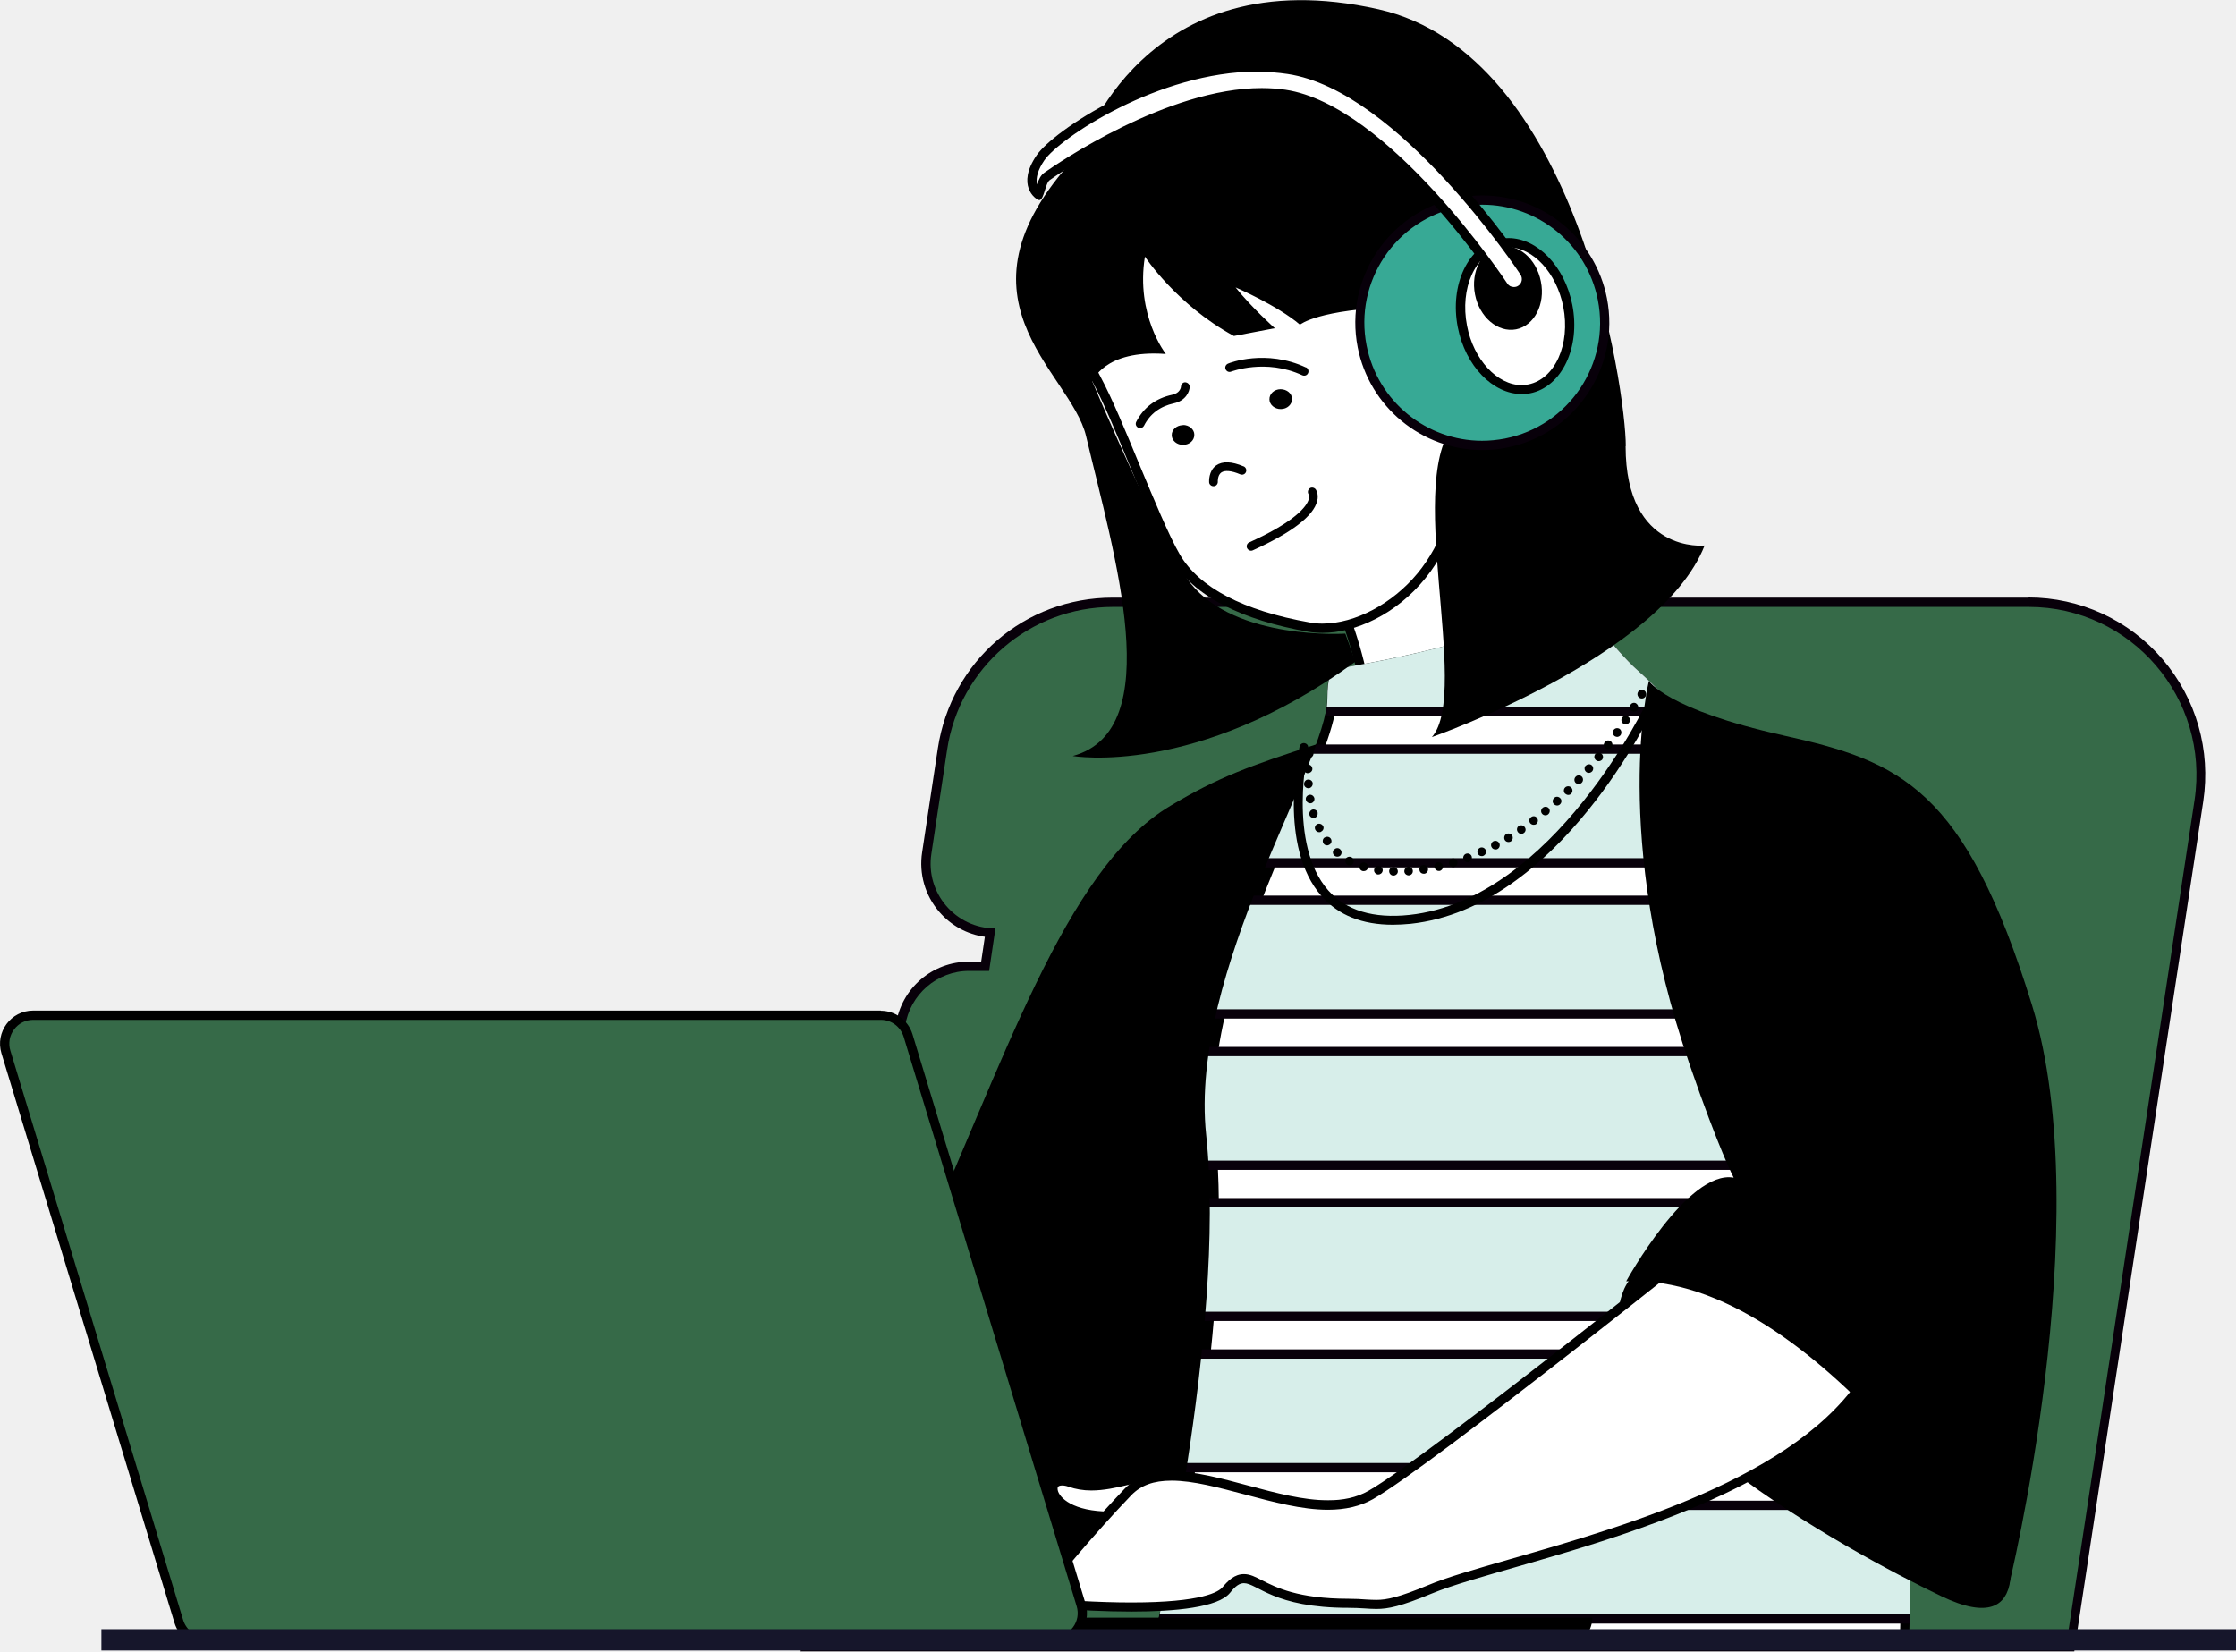
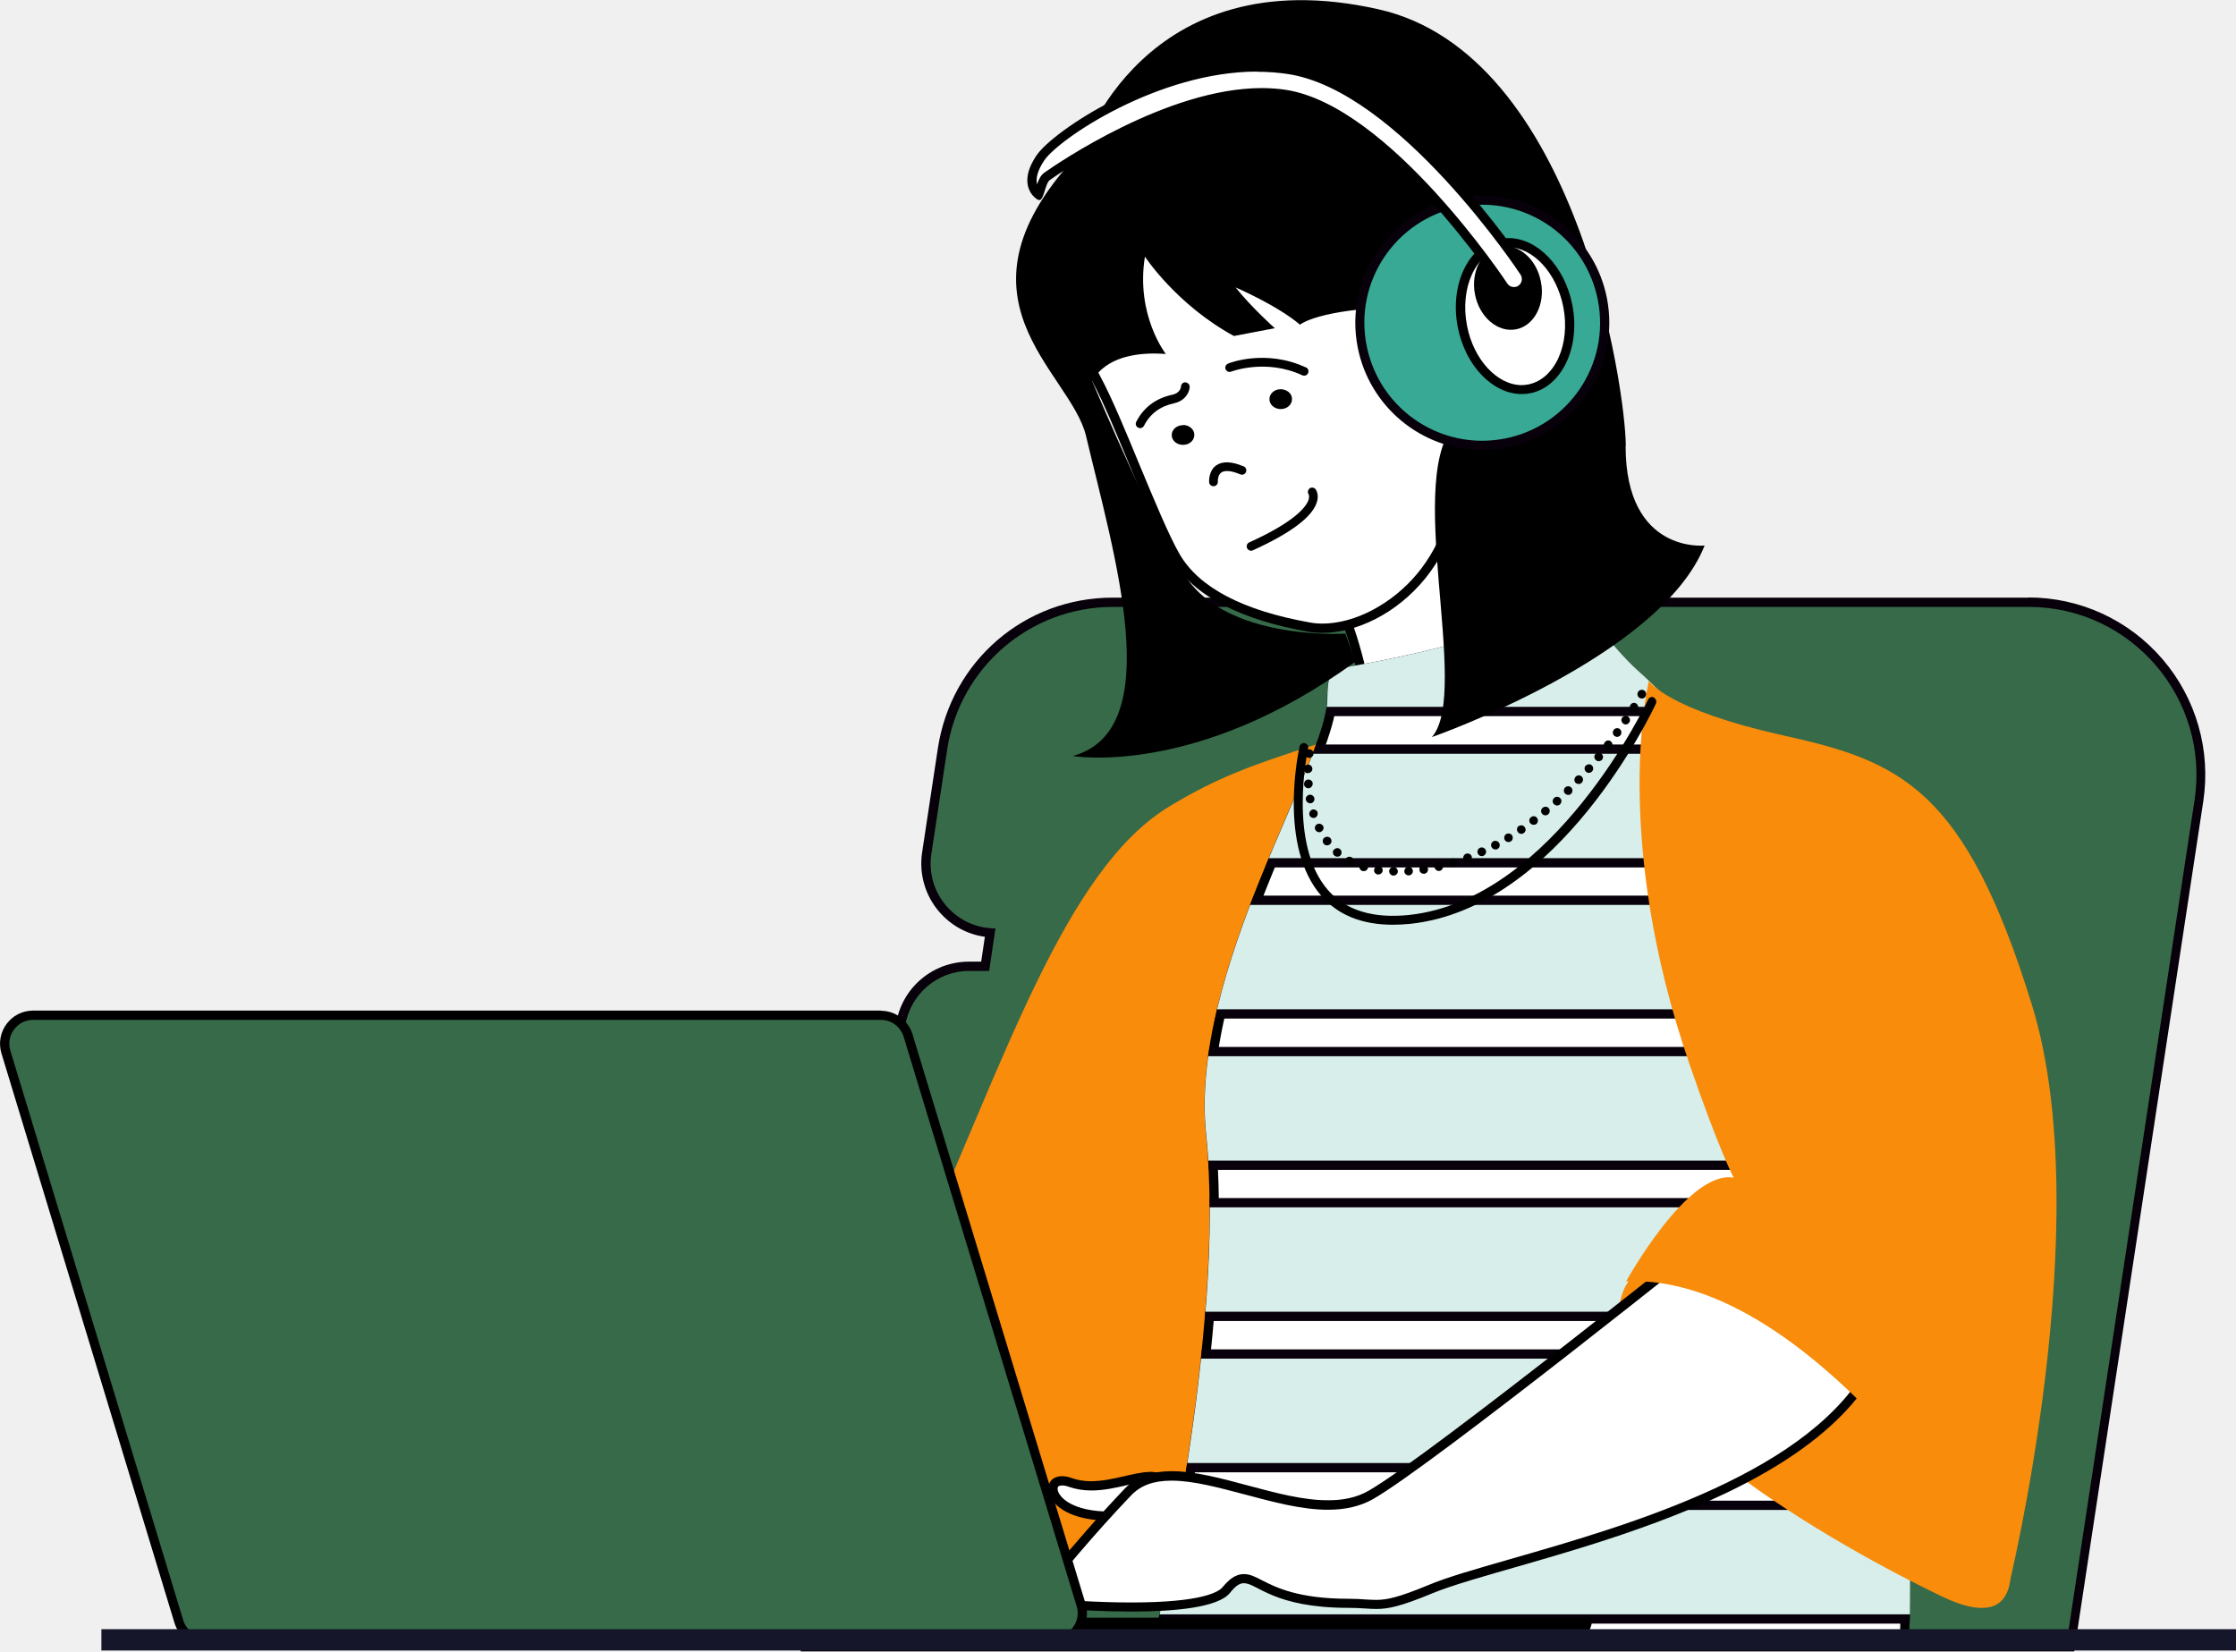
<svg xmlns="http://www.w3.org/2000/svg" width="310" height="229" viewBox="0 0 310 229" fill="none">
  <g clip-path="url(#clip0_10_3507)">
    <path d="M111.764 228.357L124.846 142.187C125.565 137.431 129.566 133.986 134.363 133.986H136.569L137.262 129.333C134.722 129.127 132.362 127.945 130.695 125.991C128.874 123.857 128.053 121.03 128.489 118.253L130.669 103.831C132.465 92.058 142.392 83.497 154.269 83.497H281.27C288.247 83.497 294.84 86.531 299.38 91.826C303.921 97.122 305.921 104.114 304.87 111.03L287.067 228.357H111.764Z" fill="#366A48" />
    <path d="M281.27 84.14C295.481 84.14 306.383 96.839 304.254 110.927L286.529 227.689H112.508L125.488 142.264C126.155 137.868 129.926 134.603 134.363 134.603H137.134L138.006 128.716C132.491 128.716 128.284 123.806 129.13 118.356L131.311 103.934C133.029 92.546 142.803 84.14 154.295 84.14H281.296H281.27ZM281.27 82.854H154.269C142.059 82.854 131.875 91.646 130.028 103.729L127.848 118.15C127.386 121.132 128.258 124.14 130.208 126.402C131.849 128.305 134.081 129.539 136.544 129.873L136.031 133.318H134.363C129.259 133.318 124.975 136.994 124.205 142.058L111.225 227.483L110.995 228.948H287.58L287.734 227.869L305.46 111.107C306.537 104.011 304.485 96.839 299.816 91.389C295.148 85.939 288.376 82.829 281.219 82.829L281.27 82.854Z" fill="#08000A" />
-     <path d="M182.434 103.215C173.354 106.145 168.89 107.739 162.247 111.724C147.497 120.516 139.083 147.791 126.796 174.809L69.849 188.64C69.849 188.64 75.621 205.889 70.157 222.291C70.157 222.291 134.44 230.466 151.704 219.591C171.096 207.38 184.23 161.262 187.18 156.583C198.261 138.999 196.851 98.562 182.46 103.215H182.434Z" fill="black" />
+     <path d="M182.434 103.215C173.354 106.145 168.89 107.739 162.247 111.724C147.497 120.516 139.083 147.791 126.796 174.809L69.849 188.64C69.849 188.64 75.621 205.889 70.157 222.291C70.157 222.291 134.44 230.466 151.704 219.591C171.096 207.38 184.23 161.262 187.18 156.583C198.261 138.999 196.851 98.562 182.46 103.215H182.434Z" fill="#F98C0B" />
    <path d="M193.08 102.88C191.464 102.88 190.232 102.726 189.565 102.623C190.335 95.502 186.949 86.531 186.205 84.705L201.904 61.723C206.521 75.399 214.832 89.41 216.397 91.981C207.599 101.441 198.03 102.88 193.08 102.88Z" fill="white" />
    <path d="M201.699 63.137C206.188 75.862 213.575 88.562 215.576 91.904C207.034 100.875 197.851 102.238 193.054 102.238C191.874 102.238 190.899 102.161 190.232 102.084C190.745 95.271 187.821 87.148 186.898 84.783L201.699 63.137ZM202.083 60.284L185.461 84.603C185.461 84.603 189.976 95.323 188.822 103.138C188.822 103.138 190.412 103.523 193.054 103.523C198.467 103.523 208.214 101.929 217.167 92.058C217.167 92.058 207.06 75.811 202.083 60.284Z" fill="black" />
    <path d="M160.579 227.663C161.939 221.596 170.506 182.213 167.864 157.251C166.325 142.804 173.713 125.631 179.1 113.086C182.203 105.862 184.64 100.181 184.64 96.916C184.64 93.651 185.256 93.009 185.512 93.009C185.615 93.009 185.743 93.086 185.769 93.112L185.974 93.266H186.256C187.257 93.086 210.035 89.384 217.808 83.291C219.219 85.117 223.913 91.029 226.555 93.369C266.392 128.768 264.314 219.308 264.058 227.663H160.579Z" fill="white" />
    <path d="M217.68 84.166C219.424 86.402 223.657 91.646 226.119 93.832C264.93 128.305 263.75 215.607 263.417 226.995H161.374C163.17 218.871 171.045 181.313 168.48 157.148C166.966 142.881 174.328 125.786 179.69 113.318C182.819 106.042 185.282 100.284 185.282 96.891C185.282 95.065 185.487 94.191 185.641 93.806L185.795 93.934L186.359 93.857C187.334 93.703 209.343 90.13 217.68 84.191V84.166ZM217.911 82.366C210.779 88.639 186.154 92.572 186.154 92.572C186.154 92.572 185.872 92.34 185.513 92.34C184.871 92.34 183.999 93.034 183.999 96.891C183.999 105.657 164.812 134.577 167.197 157.303C170.07 184.475 159.758 228.28 159.758 228.28H264.648C264.648 228.28 269.265 130.439 226.966 92.855C223.913 90.13 217.885 82.34 217.885 82.34L217.911 82.366Z" fill="black" />
    <mask id="mask0_10_3507" style="mask-type:luminance" maskUnits="userSpaceOnUse" x="159" y="82" width="106" height="147">
      <path d="M186.154 92.572C186.154 92.572 210.754 88.639 217.911 82.366C217.911 82.366 223.939 90.181 226.991 92.88C269.291 130.464 264.673 228.306 264.673 228.306H159.784C159.784 228.306 170.096 184.501 167.223 157.328C164.812 134.603 184.025 105.683 184.025 96.916C184.025 90.875 186.179 92.598 186.179 92.598L186.154 92.572Z" fill="white" />
    </mask>
    <g mask="url(#mask0_10_3507)">
      <path d="M269.47 208.691H150.498V224.45H269.47V208.691Z" fill="#D7EEEA" />
      <path d="M268.829 209.334V223.807H151.139V209.334H268.829ZM270.112 208.049H149.857V225.093H270.112V208.049Z" fill="#08000A" />
      <path d="M269.47 187.714H150.498V203.473H269.47V187.714Z" fill="#D7EEEA" />
      <path d="M268.829 188.357V202.83H151.139V188.357H268.829ZM270.112 187.072H149.857V204.116H270.112V187.072Z" fill="#08000A" />
      <path d="M269.47 166.737H150.498V182.496H269.47V166.737Z" fill="#D7EEEA" />
      <path d="M268.829 167.38V181.853H151.139V167.38H268.829ZM270.112 166.095H149.857V183.139H270.112V166.095Z" fill="#08000A" />
      <path d="M269.47 145.786H150.498V161.545H269.47V145.786Z" fill="#D7EEEA" />
      <path d="M268.829 146.429V160.902H151.139V146.429H268.829ZM270.112 145.144H149.857V162.187H270.112V145.144Z" fill="#08000A" />
      <path d="M269.47 124.809H150.498V140.568H269.47V124.809Z" fill="#D7EEEA" />
      <path d="M268.829 125.452V139.925H151.139V125.452H268.829ZM270.112 124.167H149.857V141.21H270.112V124.167Z" fill="#08000A" />
      <path d="M269.47 103.857H150.498V119.616H269.47V103.857Z" fill="#D7EEEA" />
      <path d="M268.829 104.5V118.973H151.139V104.5H268.829ZM270.112 103.215H149.857V120.259H270.112V103.215Z" fill="#08000A" />
      <path d="M269.47 82.88H150.498V98.639H269.47V82.88Z" fill="#D7EEEA" />
      <path d="M268.829 83.523V97.996H151.139V83.523H268.829ZM270.112 82.238H149.857V99.282H270.112V82.238Z" fill="#08000A" />
    </g>
-     <path d="M224.914 179.359C219.501 195.041 255.875 214.912 269.137 221.288C282.399 227.663 278.731 213.55 276.781 209.463C271.24 197.92 230.326 163.678 224.914 179.359Z" fill="black" />
+     <path d="M224.914 179.359C219.501 195.041 255.875 214.912 269.137 221.288C282.399 227.663 278.731 213.55 276.781 209.463C271.24 197.92 230.326 163.678 224.914 179.359Z" fill="#F98C0B" />
    <path d="M154.089 210.183C153.73 210.183 153.371 210.183 152.986 210.157C147.83 209.9 145.932 207.689 145.983 206.352C145.983 205.684 146.471 205.298 147.266 205.298C147.599 205.298 147.984 205.375 148.369 205.504C149.267 205.812 150.216 205.967 151.293 205.967C152.961 205.967 154.628 205.581 156.116 205.247C157.347 204.964 158.527 204.707 159.476 204.707C160.117 204.707 160.631 204.836 160.99 205.067C161.58 205.453 161.81 206.198 161.554 206.995C161.092 208.537 158.886 210.183 154.064 210.183H154.089Z" fill="white" />
    <path d="M159.476 205.35C159.989 205.35 160.374 205.427 160.656 205.607C160.99 205.838 161.118 206.301 160.964 206.815C160.579 208.075 158.553 209.54 154.089 209.54C153.756 209.54 153.397 209.54 153.012 209.54C148.164 209.309 146.599 207.278 146.625 206.378C146.625 206.249 146.625 205.941 147.266 205.941C147.522 205.941 147.83 205.992 148.164 206.121C149.139 206.455 150.165 206.635 151.293 206.635C153.038 206.635 154.756 206.249 156.27 205.889C157.475 205.607 158.604 205.35 159.502 205.35H159.476ZM159.476 204.064C157.244 204.064 154.243 205.35 151.268 205.35C150.344 205.35 149.446 205.221 148.574 204.913C148.087 204.733 147.651 204.656 147.24 204.656C143.906 204.656 144.419 210.414 152.935 210.8C153.32 210.8 153.705 210.825 154.064 210.825C162.529 210.825 163.426 205.915 161.323 204.527C160.784 204.193 160.169 204.064 159.45 204.039L159.476 204.064Z" fill="black" />
    <path d="M156.86 222.779C151.293 222.779 145.598 222.29 143.213 222.059C145.137 219.643 150.601 212.882 156.398 206.815C157.834 205.324 159.809 204.578 162.452 204.578C165.53 204.578 169.07 205.529 172.815 206.532C176.637 207.56 180.587 208.614 184.127 208.614C186.462 208.614 188.385 208.151 190.027 207.226C198.313 202.522 239.15 169.771 240.894 168.382C242.28 167.585 243.87 167.148 245.537 167.148C250.18 167.148 255.234 170.516 258.414 175.709C261.236 180.311 261.775 185.246 259.902 188.922C251.899 204.604 226.427 211.93 209.574 216.763C204.854 218.126 200.801 219.283 198.236 220.362C194.003 222.111 192.361 222.445 190.822 222.445C190.361 222.445 189.899 222.419 189.386 222.368C188.719 222.316 187.949 222.265 186.975 222.265C179.818 222.265 176.637 220.619 174.739 219.643C173.841 219.18 173.2 218.846 172.481 218.846C171.635 218.846 170.942 219.308 170.044 220.414C169.326 221.288 166.684 222.779 156.885 222.779H156.86Z" fill="white" />
    <path d="M245.537 167.791C249.898 167.791 254.849 171.107 257.876 176.043C260.569 180.439 261.108 185.143 259.338 188.614C251.463 204.064 226.145 211.339 209.394 216.146C204.674 217.509 200.57 218.666 197.979 219.771C193.875 221.468 192.259 221.802 190.822 221.802C190.361 221.802 189.925 221.776 189.412 221.751C188.719 221.699 187.949 221.648 186.949 221.648C179.972 221.648 176.868 220.054 174.995 219.103C174.046 218.614 173.328 218.229 172.456 218.229C171.148 218.229 170.25 219.154 169.506 220.028C168.993 220.671 166.736 222.162 156.834 222.162C152.063 222.162 147.189 221.802 144.419 221.571C146.779 218.64 151.652 212.702 156.834 207.303C158.168 205.915 159.938 205.272 162.426 205.272C165.427 205.272 168.916 206.223 172.635 207.2C176.483 208.229 180.485 209.308 184.102 209.308C186.539 209.308 188.591 208.82 190.335 207.843C198.569 203.164 238.611 171.082 241.202 168.999C242.536 168.228 243.998 167.842 245.537 167.842V167.791ZM245.537 166.506C243.819 166.506 242.1 166.943 240.484 167.894C240.484 167.894 198.056 201.956 189.719 206.686C188.052 207.637 186.154 207.997 184.127 207.997C177.304 207.997 168.89 203.961 162.452 203.961C159.887 203.961 157.655 204.604 155.936 206.378C148.651 214.013 141.982 222.599 141.982 222.599C141.982 222.599 149.498 223.421 156.86 223.421C162.913 223.421 168.89 222.856 170.532 220.825C171.302 219.848 171.866 219.488 172.456 219.488C174.303 219.488 176.56 222.907 186.949 222.907C188.668 222.907 189.719 223.062 190.822 223.062C192.464 223.062 194.208 222.702 198.492 220.928C209.83 216.223 250.026 209.72 260.492 189.179C265.11 180.131 255.234 166.48 245.563 166.48L245.537 166.506Z" fill="black" />
    <path d="M183.332 87.122C182.691 87.122 182.075 87.07 181.511 86.967C172.045 85.271 165.812 82.006 163.016 77.25C161.477 74.602 159.373 69.564 157.373 64.679C155.5 60.155 153.576 55.45 152.011 52.571C150.395 49.563 148.035 43.702 150.447 38.304C152.55 33.625 157.783 30.283 166.043 28.329C169.275 27.558 172.353 27.172 175.123 27.172C192.541 27.172 195.029 41.903 195.132 42.545L195.234 43.214L195.901 43.085C196.491 42.957 197.056 42.905 197.594 42.905C201.468 42.905 204.264 46.093 204.854 51.183C205.367 55.553 201.852 57.79 201.827 57.79L201.442 58.021L201.545 58.458C203.648 69.049 200.262 75.965 197.056 79.872C193.464 84.268 188.078 87.096 183.358 87.096L183.332 87.122Z" fill="white" />
    <path d="M175.124 27.841C191.951 27.841 194.414 42.057 194.491 42.674L194.696 44.011L196.03 43.728C196.568 43.625 197.081 43.548 197.594 43.548C201.801 43.548 203.776 47.533 204.213 51.26C204.674 55.168 201.596 57.173 201.468 57.25L200.724 57.713L200.903 58.587C202.956 68.947 199.672 75.656 196.543 79.461C193.054 83.703 187.872 86.453 183.332 86.453C182.742 86.453 182.152 86.402 181.613 86.299C172.328 84.654 166.274 81.466 163.58 76.89C162.067 74.294 159.989 69.255 157.963 64.397C156.09 59.846 154.141 55.142 152.576 52.237C151.011 49.332 148.728 43.676 151.037 38.535C153.063 34.062 158.142 30.823 166.197 28.921C169.403 28.175 172.404 27.789 175.124 27.789V27.841ZM175.124 26.555C172.404 26.555 169.352 26.915 165.889 27.712C144.162 32.828 148.01 46.504 151.447 52.88C154.654 58.818 159.45 72.417 162.452 77.559C165.479 82.7 172.225 85.965 181.383 87.585C181.998 87.687 182.665 87.739 183.332 87.739C192.567 87.739 205.931 77.327 202.16 58.33C202.16 58.33 206.059 55.913 205.495 51.08C204.879 45.939 202.006 42.237 197.594 42.237C197.004 42.237 196.414 42.314 195.773 42.443C195.773 42.443 193.311 26.53 175.124 26.53V26.555Z" fill="black" />
    <path d="M181.075 50.952C175.509 48.355 170.455 50.309 170.25 50.412C169.942 50.541 169.788 50.9 169.916 51.183C170.045 51.492 170.378 51.646 170.686 51.517C170.737 51.517 175.457 49.666 180.562 52.032C180.639 52.057 180.716 52.083 180.818 52.083C181.049 52.083 181.254 51.954 181.357 51.723C181.485 51.414 181.357 51.08 181.075 50.926V50.952Z" fill="black" />
    <path d="M164.376 53.008C164.042 52.957 163.76 53.24 163.734 53.574C163.734 53.677 163.632 54.499 162.503 54.731C160.246 55.219 158.553 56.479 157.527 58.484C157.373 58.793 157.501 59.127 157.783 59.281C157.886 59.333 157.963 59.358 158.065 59.358C158.27 59.358 158.501 59.23 158.604 59.024C159.45 57.353 160.861 56.325 162.759 55.913C164.401 55.553 164.914 54.294 164.94 53.651C164.94 53.317 164.709 53.06 164.376 53.008Z" fill="black" />
    <path d="M181.562 67.713C181.306 67.919 181.254 68.278 181.434 68.535C181.434 68.535 181.562 68.767 181.434 69.255C181.126 70.207 179.664 72.263 173.2 75.194C172.892 75.322 172.764 75.682 172.892 75.991C172.995 76.196 173.2 76.35 173.431 76.35C173.508 76.35 173.61 76.35 173.687 76.299C179.074 73.857 182.101 71.543 182.614 69.461C182.87 68.484 182.434 67.893 182.409 67.841C182.203 67.584 181.819 67.507 181.562 67.713Z" fill="black" />
    <path d="M172.405 64.654C170.763 63.96 169.48 63.908 168.608 64.525C167.531 65.297 167.633 66.788 167.633 66.839C167.633 67.147 167.916 67.405 168.223 67.405C168.223 67.405 168.223 67.405 168.275 67.405C168.608 67.405 168.865 67.096 168.839 66.762C168.839 66.762 168.788 65.888 169.327 65.502C169.814 65.168 170.737 65.245 171.943 65.759C172.251 65.888 172.61 65.759 172.738 65.451C172.866 65.142 172.738 64.808 172.43 64.654H172.405Z" fill="black" />
    <path d="M225.401 61.852C225.401 54.191 218.706 7.481 191.105 1.285C158.476 -6.041 149.934 20.9 149.934 20.9C130.259 41.312 148.42 51.337 150.575 60.464C154.448 76.865 161.939 101.209 148.728 104.808C148.728 104.808 165.812 107.816 187.924 91.724L186.513 87.842C186.513 87.842 171.43 88.819 165.068 80.875C161.195 76.042 151.447 52.906 151.447 52.906C151.447 52.906 153.012 48.432 161.631 49.075C161.631 49.075 157.424 43.702 158.732 35.579C158.732 35.579 163.093 42.237 171.071 46.582L176.74 45.502C176.74 45.502 173.585 42.7 171.302 39.846C171.302 39.846 177.099 42.34 180.228 45.013C180.228 45.013 182.716 42.854 194.183 42.545C194.516 42.545 191.515 35.605 191.874 35.579C192.054 35.579 195.568 42.52 195.748 42.494C208.548 42.34 205.854 55.065 202.135 58.381C194.311 65.348 204.033 95.914 198.518 102.186C198.518 102.186 230.198 91.132 236.328 75.631C236.328 75.631 225.375 76.813 225.375 61.852H225.401Z" fill="black" />
    <path d="M177.535 53.959C176.663 53.959 175.97 54.602 175.996 55.373C175.996 56.119 176.74 56.736 177.586 56.71C178.458 56.71 179.151 56.068 179.125 55.296C179.125 54.551 178.407 53.959 177.535 53.959Z" fill="black" />
    <path d="M163.991 58.947C163.119 58.947 162.426 59.59 162.452 60.335C162.452 61.106 163.196 61.698 164.042 61.672C164.914 61.672 165.607 61.029 165.581 60.258C165.581 59.513 164.837 58.895 163.991 58.921V58.947Z" fill="black" />
    <path d="M205.47 61.749C197.389 61.749 190.386 55.965 188.847 48.021C187.052 38.818 193.054 29.872 202.212 28.047C203.289 27.841 204.418 27.738 205.495 27.738C213.576 27.738 220.578 33.522 222.118 41.466C222.99 45.913 222.092 50.464 219.552 54.217C217.038 57.996 213.191 60.541 208.727 61.415C207.65 61.62 206.547 61.749 205.444 61.749H205.47Z" fill="#37A995" />
    <path d="M205.521 28.381C213.165 28.381 219.988 33.78 221.528 41.595C223.272 50.464 217.5 59.05 208.65 60.798C207.573 61.004 206.521 61.106 205.47 61.106C197.825 61.106 191.002 55.708 189.463 47.893C187.719 39.024 193.49 30.438 202.34 28.69C203.392 28.484 204.469 28.381 205.495 28.381H205.521ZM205.521 27.096C204.392 27.096 203.238 27.198 202.109 27.43C192.592 29.306 186.359 38.612 188.232 48.15C189.848 56.402 197.107 62.392 205.495 62.392C206.65 62.392 207.778 62.289 208.907 62.057C218.424 60.181 224.657 50.875 222.784 41.337C221.168 33.086 213.909 27.096 205.521 27.096Z" fill="#08000A" />
    <path d="M210.985 54.011C207.265 54.011 203.725 50.258 202.75 45.27C201.673 39.718 204.059 34.551 208.086 33.754C208.445 33.677 208.804 33.651 209.138 33.651C212.857 33.651 216.397 37.404 217.372 42.391C218.449 47.944 216.064 53.111 212.036 53.908C211.677 53.985 211.318 54.011 210.985 54.011Z" fill="white" />
    <path d="M209.138 34.294C212.549 34.294 215.807 37.841 216.731 42.52C217.757 47.739 215.576 52.546 211.908 53.291C211.6 53.343 211.292 53.394 210.985 53.394C207.573 53.394 204.289 49.846 203.392 45.168C202.366 39.949 204.546 35.142 208.214 34.397C208.522 34.345 208.83 34.294 209.138 34.294ZM209.138 33.008C208.753 33.008 208.342 33.034 207.958 33.111C203.571 33.985 200.955 39.461 202.109 45.373C203.161 50.746 206.983 54.628 210.959 54.628C211.344 54.628 211.754 54.602 212.139 54.525C216.525 53.651 219.142 48.176 217.987 42.263C216.936 36.89 213.114 33.008 209.138 33.008Z" fill="black" />
    <path d="M207.932 34.191C205.418 34.679 203.879 37.661 204.495 40.823C205.11 43.985 207.676 46.144 210.189 45.656C212.703 45.167 214.268 42.185 213.627 39.023C213.011 35.861 210.472 33.702 207.932 34.191Z" fill="black" />
    <path d="M209.882 40.438C209.292 40.438 208.753 40.129 208.42 39.641C207.753 38.638 192.079 15.167 178.099 13.085C177.099 12.931 176.022 12.854 174.918 12.854C162.016 12.854 146.907 23.239 145.214 24.422C144.727 24.756 144.496 25.45 144.265 26.221C144.188 26.453 144.085 26.787 143.983 27.018C143.777 26.838 143.393 26.453 143.213 25.836C142.88 24.782 143.239 23.419 144.265 21.903C146.471 18.664 160.22 9.306 174.328 9.306C175.791 9.306 177.227 9.409 178.638 9.615C194.311 11.954 210.703 36.659 211.369 37.713C211.908 38.535 211.677 39.615 210.882 40.155C210.6 40.335 210.266 40.438 209.907 40.438H209.882Z" fill="white" />
    <path d="M174.303 9.949C175.739 9.949 177.15 10.052 178.51 10.257C193.901 12.545 210.651 37.816 210.805 38.073C211.139 38.587 211.01 39.281 210.497 39.615C210.318 39.744 210.112 39.795 209.882 39.795C209.497 39.795 209.163 39.615 208.958 39.281C208.804 39.024 192.541 14.576 178.202 12.443C177.15 12.288 176.047 12.211 174.918 12.211C161.81 12.211 146.548 22.7 144.829 23.908C144.29 24.268 144.008 24.885 143.777 25.579C143.777 25.579 143.777 25.553 143.777 25.527C143.572 24.679 143.906 23.522 144.778 22.237C146.856 19.178 160.656 9.923 174.303 9.923V9.949ZM174.303 8.664C159.963 8.664 145.958 18.227 143.726 21.517C140.879 25.682 143.521 27.61 144.034 27.738C144.034 27.738 144.085 27.738 144.111 27.738C144.726 27.738 144.932 25.348 145.547 24.962C145.727 24.833 161.528 13.496 174.918 13.496C175.97 13.496 176.996 13.574 177.997 13.702C191.797 15.759 207.727 39.744 207.881 39.975C208.342 40.669 209.112 41.055 209.882 41.055C210.343 41.055 210.779 40.926 211.19 40.669C212.293 39.949 212.601 38.458 211.857 37.353C211.164 36.299 194.568 11.337 178.664 8.972C177.201 8.766 175.739 8.664 174.277 8.664H174.303Z" fill="black" />
-     <path d="M247.256 101.955C230.993 98.356 228.607 94.397 228.607 94.397C228.607 94.397 223.272 115.76 234.276 147.662C238.355 159.488 240.356 163.267 240.356 163.267C233.994 162.136 225.452 177.637 225.452 177.637C252.104 176.454 278.397 220.311 278.397 220.311C278.397 220.311 290.992 169.359 281.706 139.307C272.42 109.256 263.494 105.554 247.23 101.955H247.256Z" fill="black" />
+     <path d="M247.256 101.955C230.993 98.356 228.607 94.397 228.607 94.397C228.607 94.397 223.272 115.76 234.276 147.662C238.355 159.488 240.356 163.267 240.356 163.267C233.994 162.136 225.452 177.637 225.452 177.637C252.104 176.454 278.397 220.311 278.397 220.311C278.397 220.311 290.992 169.359 281.706 139.307C272.42 109.256 263.494 105.554 247.23 101.955H247.256Z" fill="#F98C0B" />
    <path d="M229.3 96.685C228.992 96.531 228.633 96.685 228.505 96.968C228.376 97.251 215.422 124.68 195.414 126.84C190.412 127.379 186.616 126.223 184.153 123.446C178.458 117.019 181.331 103.883 181.357 103.755C181.434 103.42 181.229 103.112 180.895 103.035C180.562 102.958 180.254 103.163 180.177 103.497C180.049 104.063 177.124 117.379 183.255 124.269C185.564 126.891 188.873 128.202 193.105 128.202C193.901 128.202 194.696 128.151 195.542 128.074C216.218 125.863 229.043 98.69 229.582 97.533C229.71 97.225 229.582 96.865 229.3 96.737V96.685Z" fill="black" />
    <path d="M186.59 119.076C186.436 119.359 186.539 119.719 186.821 119.899C186.898 119.95 187 119.976 187.103 119.976C187.308 119.976 187.514 119.873 187.616 119.667C187.77 119.384 187.667 119.025 187.385 118.845C187.077 118.69 186.718 118.793 186.564 119.076H186.59Z" fill="black" />
    <path d="M195.26 120.156C194.927 120.181 194.696 120.464 194.696 120.798C194.696 121.107 194.978 121.364 195.312 121.364C195.671 121.338 195.902 121.055 195.876 120.721C195.85 120.387 195.568 120.13 195.235 120.156H195.26Z" fill="black" />
    <path d="M191.182 120.053C190.874 120.001 190.566 120.233 190.515 120.541C190.438 120.875 190.694 121.184 191.002 121.235H191.105C191.387 121.235 191.643 121.029 191.695 120.721C191.746 120.412 191.515 120.104 191.182 120.053Z" fill="black" />
    <path d="M189.232 119.59C188.924 119.487 188.591 119.667 188.488 120.001C188.386 120.31 188.565 120.644 188.873 120.747C188.95 120.772 189.001 120.772 189.078 120.772C189.335 120.772 189.566 120.618 189.643 120.361C189.745 120.053 189.566 119.718 189.258 119.616L189.232 119.59Z" fill="black" />
    <path d="M193.208 120.207C192.875 120.207 192.593 120.438 192.593 120.773C192.593 121.107 192.849 121.39 193.183 121.39C193.516 121.39 193.798 121.132 193.798 120.824C193.798 120.49 193.542 120.207 193.234 120.207H193.208Z" fill="black" />
    <path d="M201.314 119.025C201.006 119.127 200.827 119.436 200.904 119.77C200.981 120.053 201.212 120.207 201.468 120.207C201.519 120.207 201.571 120.207 201.648 120.181C201.955 120.079 202.135 119.744 202.058 119.436C201.955 119.127 201.622 118.948 201.314 119.025Z" fill="black" />
    <path d="M199.313 119.539C199.005 119.616 198.8 119.95 198.877 120.258C198.954 120.541 199.185 120.747 199.467 120.747C199.518 120.747 199.544 120.747 199.595 120.747C199.903 120.67 200.134 120.335 200.057 120.027C199.98 119.719 199.672 119.487 199.339 119.564L199.313 119.539Z" fill="black" />
    <path d="M181.434 105.065C181.434 105.065 181.46 105.065 181.511 105.065C181.819 105.065 182.075 104.834 182.101 104.525C182.127 104.191 181.896 103.909 181.562 103.883C181.229 103.857 180.921 104.088 180.921 104.423C180.87 104.757 181.1 105.04 181.46 105.065H181.434Z" fill="black" />
    <path d="M197.287 119.924C196.953 119.976 196.722 120.284 196.799 120.618C196.825 120.927 197.081 121.132 197.389 121.132H197.492C197.8 121.081 198.031 120.772 197.979 120.438C197.928 120.104 197.62 119.873 197.312 119.924H197.287Z" fill="black" />
    <path d="M184.948 117.765C184.717 118.022 184.743 118.408 185 118.613C185.102 118.716 185.256 118.767 185.41 118.767C185.564 118.767 185.743 118.716 185.846 118.588C186.077 118.33 186.026 117.945 185.795 117.739C185.564 117.508 185.179 117.534 184.974 117.791L184.948 117.765Z" fill="black" />
    <path d="M181.357 107.173C181.665 107.173 181.947 106.916 181.947 106.608C181.947 106.274 181.691 105.991 181.357 105.991C181.049 105.991 180.767 106.248 180.741 106.582C180.741 106.916 180.998 107.199 181.331 107.199L181.357 107.173Z" fill="black" />
    <path d="M181.742 111.364C182.05 111.312 182.281 111.004 182.229 110.669C182.152 110.361 181.87 110.13 181.537 110.181C181.203 110.258 180.972 110.541 181.049 110.875C181.101 111.158 181.357 111.364 181.639 111.364C181.665 111.364 181.716 111.364 181.742 111.364Z" fill="black" />
    <path d="M181.434 109.281C181.742 109.256 181.998 108.973 181.998 108.639C181.998 108.304 181.691 108.047 181.357 108.073C181.024 108.073 180.793 108.382 180.793 108.716C180.793 109.024 181.075 109.281 181.408 109.281H181.434Z" fill="black" />
    <path d="M183.614 116.119C183.358 116.325 183.307 116.685 183.512 116.968C183.614 117.122 183.794 117.199 183.999 117.199C184.128 117.199 184.23 117.148 184.358 117.071C184.641 116.865 184.666 116.505 184.487 116.248C184.281 115.965 183.897 115.94 183.64 116.119H183.614Z" fill="black" />
    <path d="M203.264 118.356C202.956 118.459 202.776 118.819 202.904 119.127C202.981 119.359 203.212 119.538 203.469 119.538C203.52 119.538 203.597 119.538 203.674 119.487C203.982 119.384 204.136 119.024 204.033 118.716C203.93 118.407 203.571 118.253 203.264 118.356Z" fill="black" />
    <path d="M183.435 114.526C183.281 114.243 182.922 114.114 182.64 114.243C182.332 114.397 182.204 114.731 182.357 115.04C182.46 115.245 182.665 115.374 182.896 115.374C182.973 115.374 183.076 115.374 183.153 115.297C183.46 115.143 183.589 114.808 183.435 114.5V114.526Z" fill="black" />
    <path d="M182.691 112.649C182.588 112.34 182.255 112.16 181.947 112.238C181.639 112.34 181.46 112.675 181.537 112.983C181.614 113.24 181.844 113.394 182.101 113.394C182.152 113.394 182.229 113.394 182.255 113.394C182.563 113.292 182.742 112.957 182.665 112.649H182.691Z" fill="black" />
    <path d="M218.449 107.687C218.218 107.919 218.218 108.304 218.449 108.536C218.578 108.639 218.731 108.69 218.86 108.69C219.014 108.69 219.168 108.639 219.296 108.51C219.527 108.279 219.527 107.893 219.296 107.662C219.065 107.43 218.68 107.43 218.449 107.687Z" fill="black" />
    <path d="M221.168 104.551C220.963 104.808 221.014 105.194 221.271 105.399C221.374 105.477 221.502 105.528 221.656 105.528C221.81 105.528 221.989 105.451 222.117 105.322C222.323 105.04 222.271 104.68 222.015 104.474C221.758 104.268 221.374 104.294 221.168 104.551Z" fill="black" />
    <path d="M219.835 106.145C219.629 106.376 219.629 106.762 219.886 106.993C219.988 107.096 220.142 107.148 220.271 107.148C220.45 107.148 220.604 107.071 220.732 106.942C220.938 106.711 220.938 106.325 220.681 106.094C220.45 105.888 220.065 105.914 219.835 106.171V106.145Z" fill="black" />
    <path d="M223.708 101.209C223.528 101.492 223.58 101.852 223.862 102.058C223.965 102.109 224.093 102.161 224.195 102.161C224.375 102.161 224.58 102.058 224.683 101.904C224.862 101.621 224.811 101.261 224.555 101.055C224.272 100.875 223.913 100.927 223.708 101.209Z" fill="black" />
    <path d="M222.477 102.906C222.272 103.163 222.323 103.523 222.579 103.729C222.682 103.806 222.81 103.857 222.938 103.857C223.144 103.857 223.298 103.78 223.426 103.626C223.631 103.343 223.58 102.983 223.323 102.777C223.041 102.572 222.682 102.623 222.502 102.906H222.477Z" fill="black" />
    <path d="M224.888 99.487C224.708 99.77 224.785 100.13 225.067 100.335C225.17 100.387 225.273 100.438 225.375 100.438C225.58 100.438 225.76 100.335 225.888 100.155C226.068 99.873 225.991 99.513 225.709 99.333C225.427 99.153 225.067 99.23 224.888 99.513V99.487Z" fill="black" />
    <path d="M227.915 95.708C227.633 95.554 227.274 95.631 227.094 95.939C226.94 96.222 227.017 96.582 227.325 96.762C227.428 96.813 227.504 96.839 227.633 96.839C227.838 96.839 228.043 96.736 228.146 96.531C228.3 96.248 228.223 95.862 227.915 95.708Z" fill="black" />
    <path d="M205.188 117.533C204.88 117.688 204.751 118.022 204.88 118.33C204.982 118.562 205.188 118.69 205.418 118.69C205.521 118.69 205.598 118.69 205.675 118.639C205.983 118.485 206.111 118.15 205.983 117.842C205.829 117.533 205.495 117.405 205.188 117.533Z" fill="black" />
    <path d="M226.863 97.533C226.581 97.353 226.196 97.43 226.042 97.739C225.863 98.022 225.94 98.381 226.222 98.561C226.324 98.638 226.427 98.664 226.53 98.664C226.709 98.664 226.94 98.561 227.043 98.381C227.222 98.099 227.12 97.713 226.863 97.559V97.533Z" fill="black" />
    <path d="M210.574 114.5C210.292 114.68 210.241 115.066 210.42 115.323C210.523 115.503 210.728 115.606 210.908 115.606C211.036 115.606 211.139 115.58 211.241 115.503C211.523 115.323 211.6 114.963 211.395 114.68C211.216 114.397 210.831 114.346 210.574 114.526V114.5Z" fill="black" />
    <path d="M208.83 115.631C208.548 115.786 208.471 116.171 208.625 116.454C208.727 116.634 208.933 116.737 209.138 116.737C209.24 116.737 209.369 116.711 209.446 116.66C209.728 116.48 209.805 116.12 209.651 115.837C209.497 115.554 209.112 115.477 208.83 115.631Z" fill="black" />
    <path d="M207.034 116.634C206.752 116.788 206.624 117.174 206.804 117.456C206.906 117.662 207.111 117.765 207.342 117.765C207.445 117.765 207.522 117.765 207.599 117.714C207.907 117.559 208.009 117.174 207.855 116.891C207.701 116.608 207.342 116.48 207.034 116.634Z" fill="black" />
    <path d="M212.267 113.292C211.985 113.472 211.959 113.857 212.139 114.114C212.267 114.269 212.447 114.346 212.626 114.346C212.755 114.346 212.883 114.32 212.986 114.243C213.242 114.037 213.293 113.652 213.088 113.394C212.883 113.112 212.524 113.086 212.267 113.292Z" fill="black" />
    <path d="M215.474 110.618C215.217 110.849 215.192 111.235 215.422 111.466C215.551 111.595 215.705 111.672 215.884 111.672C216.012 111.672 216.166 111.621 216.269 111.518C216.525 111.286 216.551 110.901 216.32 110.669C216.089 110.412 215.705 110.387 215.474 110.618Z" fill="black" />
    <path d="M216.987 109.178C216.756 109.41 216.756 109.795 216.987 110.027C217.115 110.13 217.269 110.207 217.423 110.207C217.551 110.207 217.731 110.155 217.834 110.027C218.064 109.795 218.064 109.41 217.834 109.178C217.603 108.947 217.218 108.947 216.987 109.178Z" fill="black" />
    <path d="M213.883 111.981C213.627 112.187 213.576 112.572 213.806 112.829C213.909 112.958 214.089 113.035 214.268 113.035C214.396 113.035 214.55 112.983 214.653 112.881C214.884 112.675 214.935 112.315 214.73 112.058C214.525 111.801 214.14 111.775 213.883 111.981Z" fill="black" />
    <path d="M125.231 228.203H216.833C219.014 228.203 220.758 226.455 220.758 224.27H125.231V228.203Z" fill="black" />
    <path d="M28.55 227.56C26.806 227.56 25.293 226.429 24.779 224.758L0.821 145.837C0.462 144.629 0.667 143.343 1.436 142.341C2.18 141.338 3.335 140.747 4.592 140.747H122.127C123.872 140.747 125.385 141.878 125.898 143.549L149.857 222.496C150.216 223.704 150.011 224.99 149.267 225.992C148.523 226.995 147.369 227.586 146.112 227.586H28.55V227.56Z" fill="#366A48" />
    <path d="M122.127 141.39C123.59 141.39 124.846 142.341 125.283 143.729L149.267 222.676C149.575 223.679 149.395 224.758 148.754 225.607C148.112 226.455 147.163 226.944 146.112 226.944H28.55C27.088 226.944 25.831 225.992 25.395 224.604L1.436 145.657C1.129 144.655 1.308 143.575 1.949 142.727C2.565 141.878 3.54 141.39 4.592 141.39H122.127ZM122.127 140.104H4.592C1.513 140.104 -0.693 143.087 0.205 146.043L24.189 224.99C24.779 226.918 26.549 228.255 28.576 228.255H146.112C149.19 228.255 151.396 225.273 150.498 222.316L126.514 143.395C125.924 141.467 124.154 140.13 122.127 140.13V140.104Z" fill="black" />
    <path d="M310 225.864H14.057V228.82H310V225.864Z" fill="#16162B" />
  </g>
  <defs>
    <clipPath id="clip0_10_3507">
      <rect width="310" height="229" fill="white" />
    </clipPath>
  </defs>
</svg>
